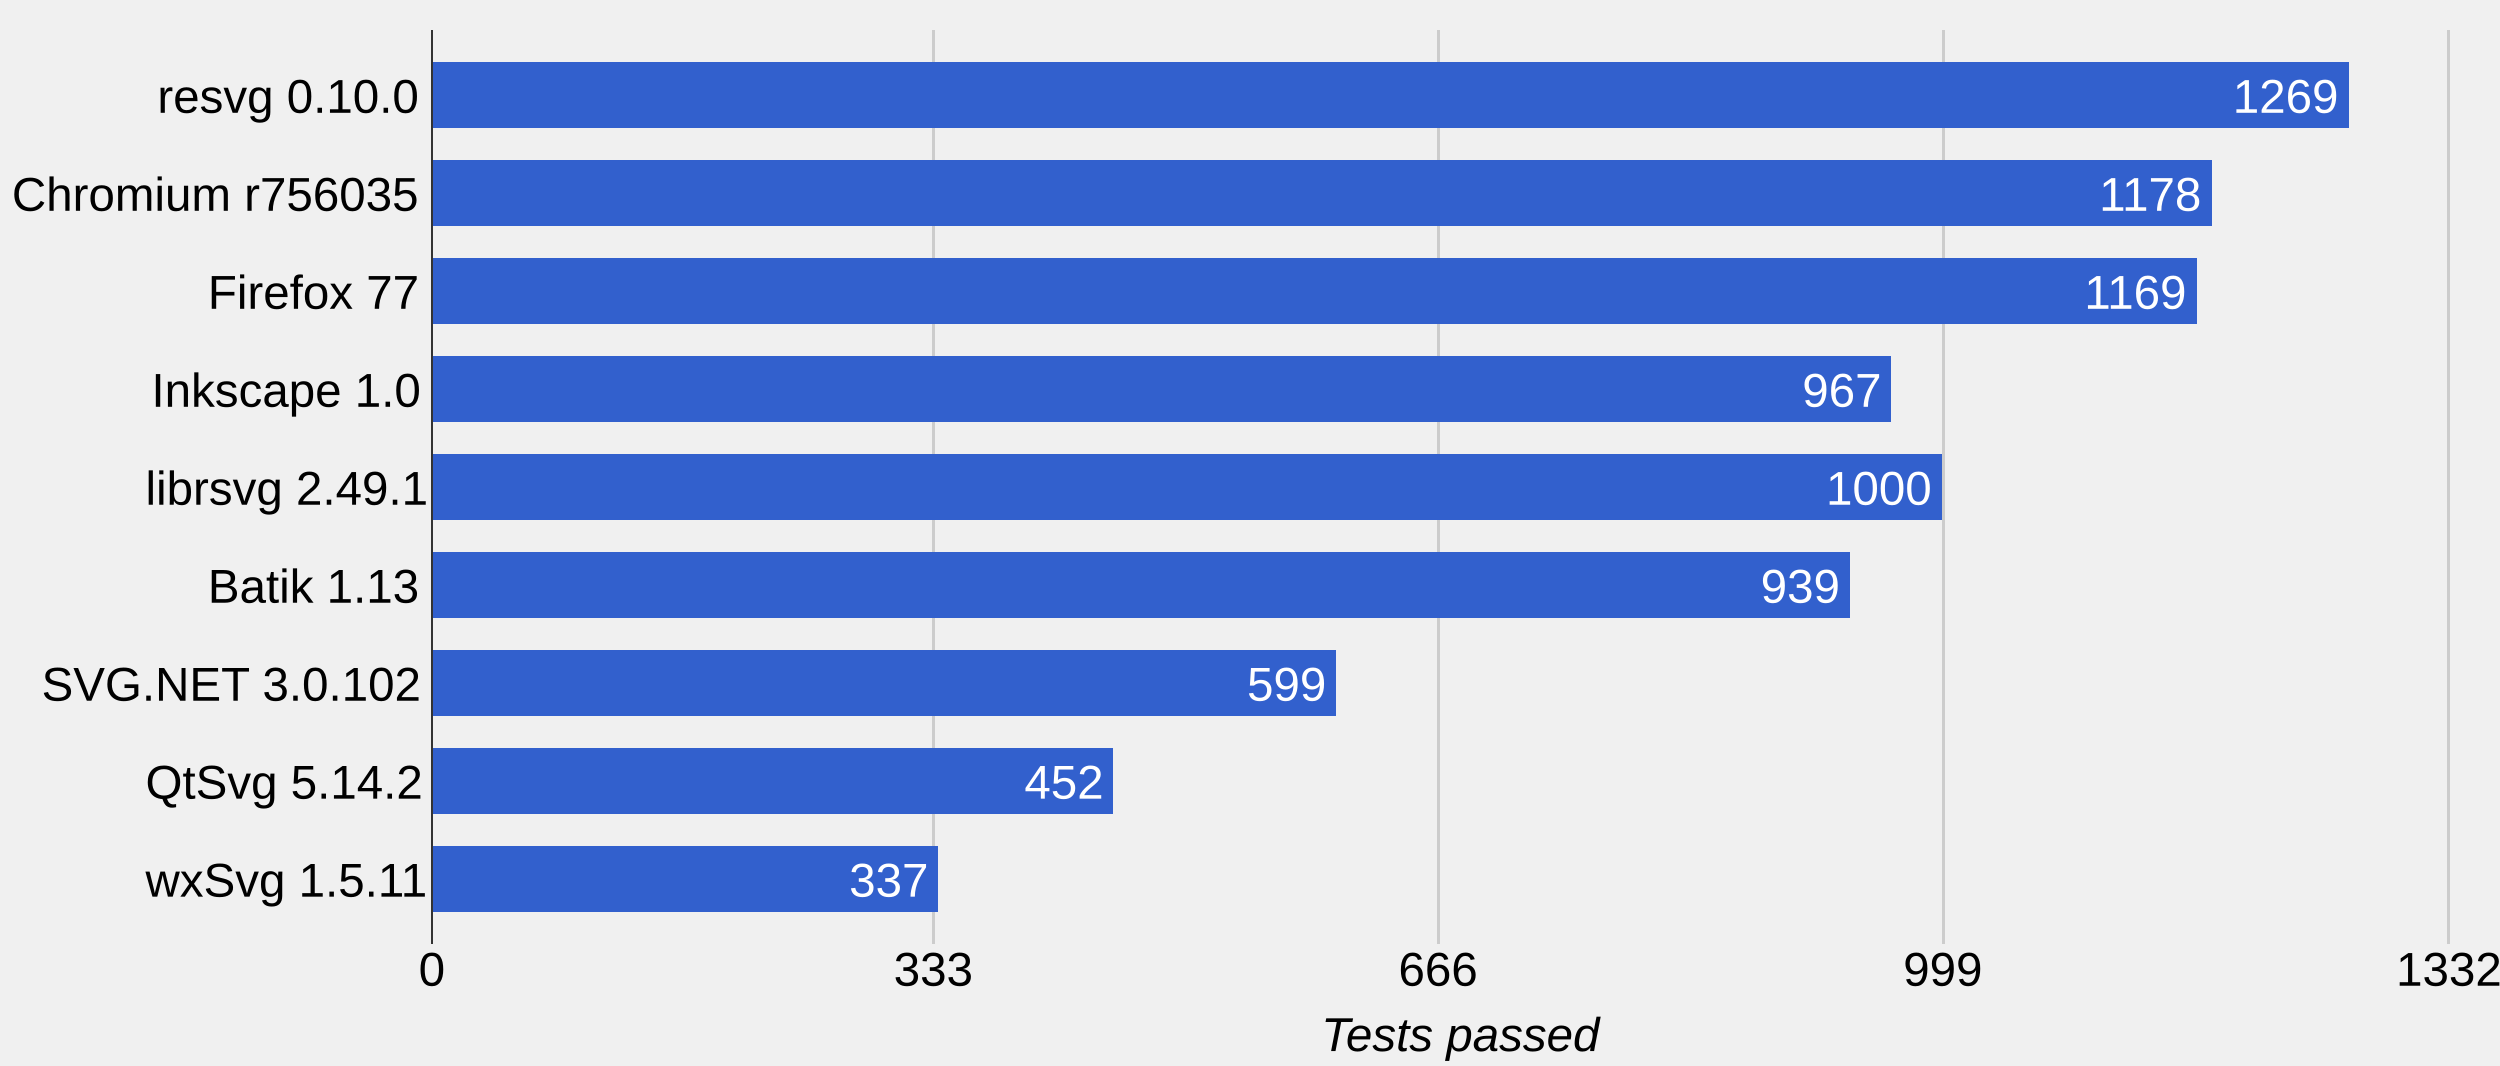
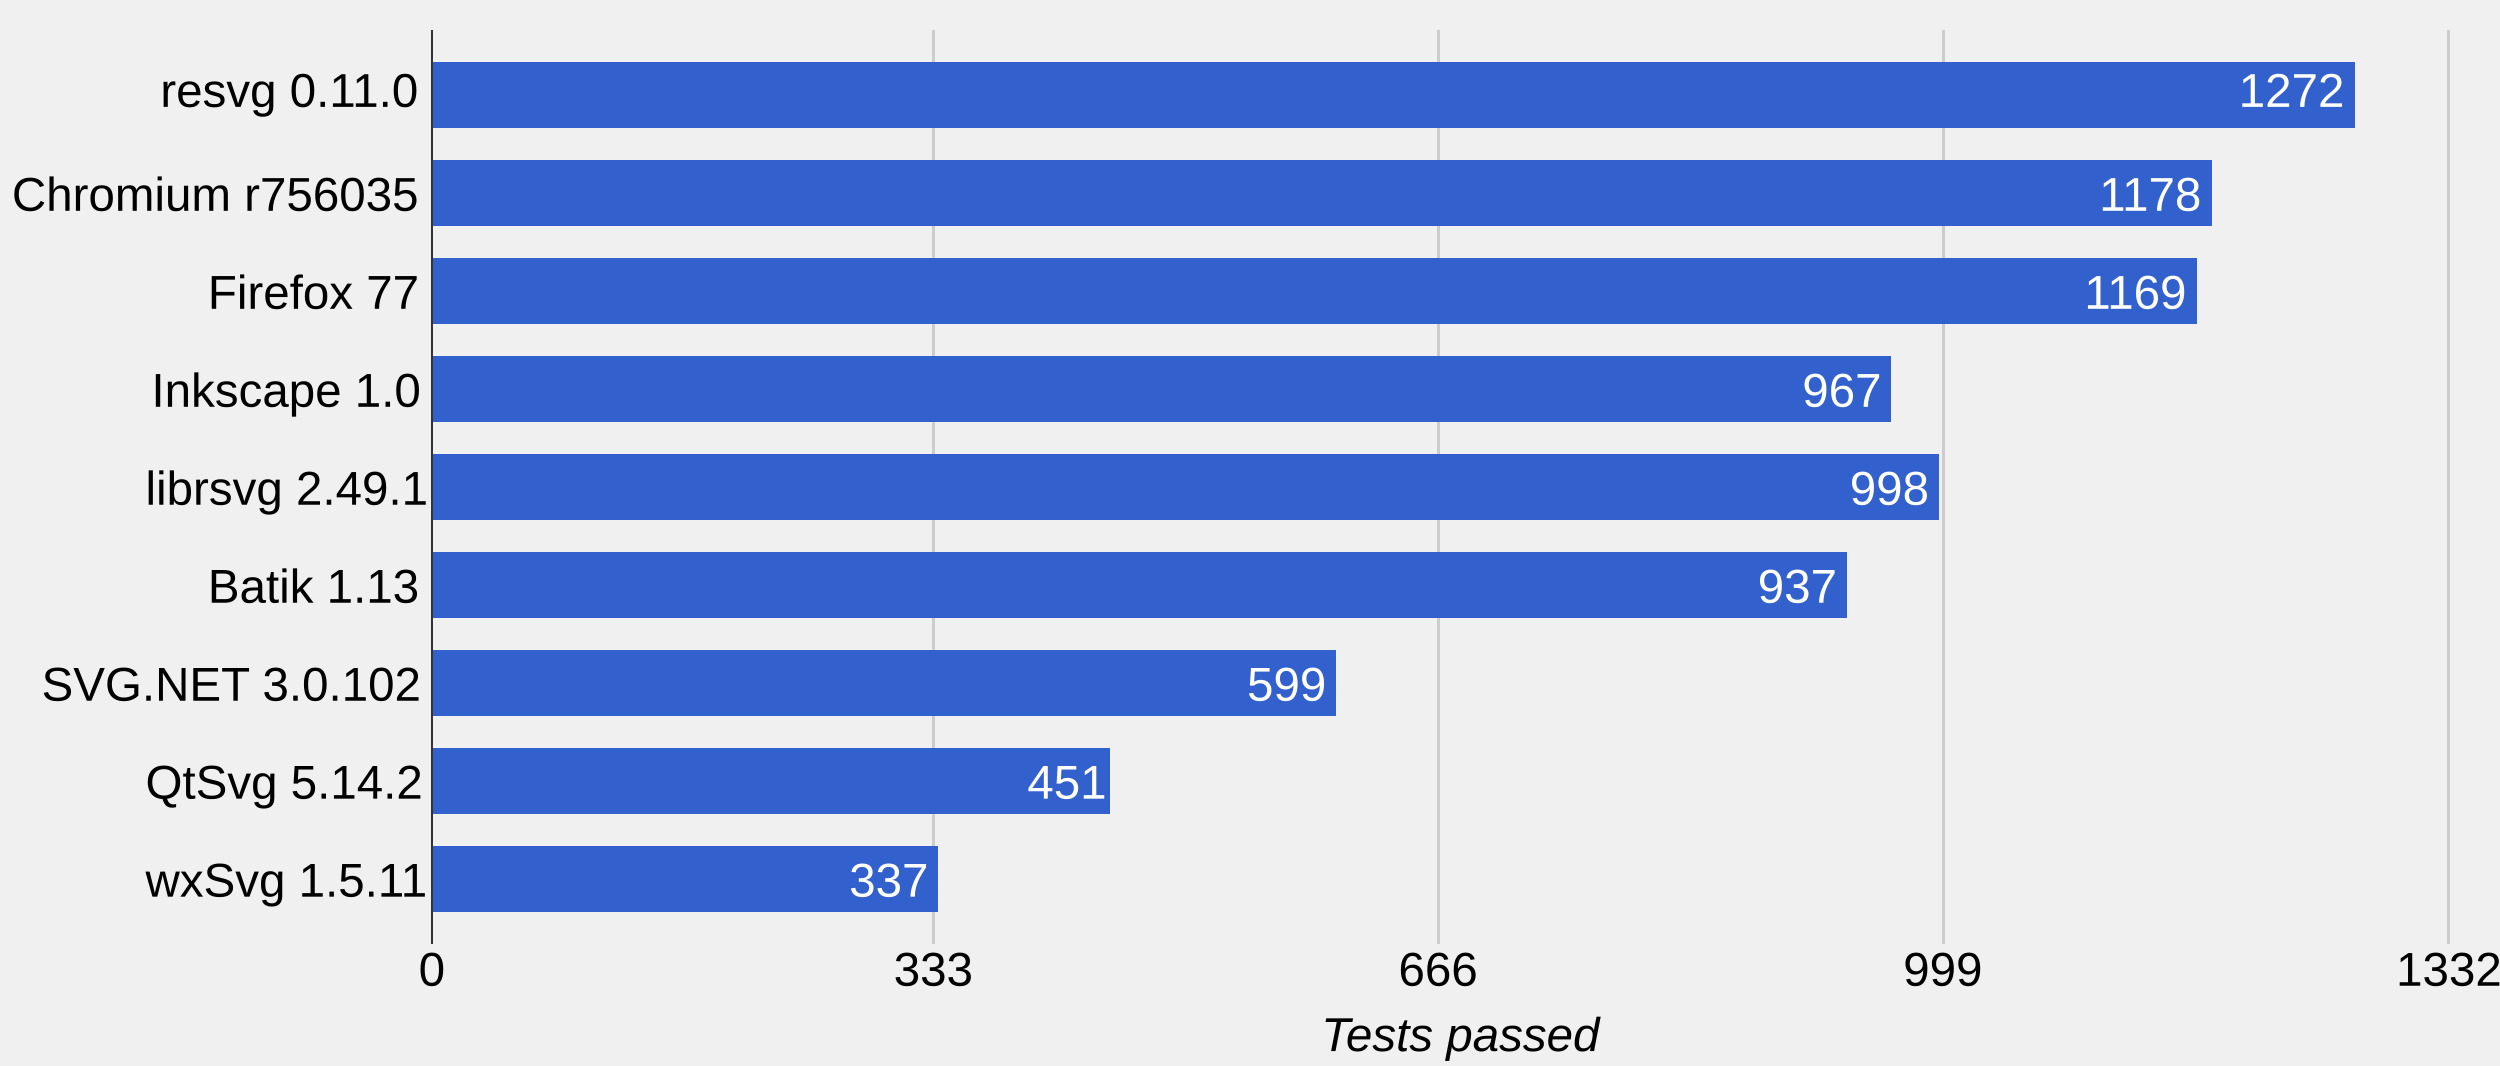
<svg xmlns="http://www.w3.org/2000/svg" height="359" shape-rendering="crispEdges" width="842">
-   <text font-family="Arial" font-size="16" x="53" y="38">resvg 0.10.0</text>
+   <text font-family="Arial" font-size="16" x="54" y="36">resvg 0.11.0</text>
  <text font-family="Arial" font-size="16" x="4" y="71">Chromium r756035</text>
  <text font-family="Arial" font-size="16" x="70" y="104">Firefox 77</text>
  <text font-family="Arial" font-size="16" x="51" y="137">Inkscape 1.0</text>
  <text font-family="Arial" font-size="16" x="49" y="170">librsvg 2.49.1</text>
  <text font-family="Arial" font-size="16" x="70" y="203">Batik 1.13</text>
  <text font-family="Arial" font-size="16" x="14" y="236">SVG.NET 3.0.102</text>
  <text font-family="Arial" font-size="16" x="49" y="269">QtSvg 5.14.2</text>
  <text font-family="Arial" font-size="16" x="49" y="302">wxSvg 1.5.11</text>
  <rect fill="#ccc" height="308" width="1" x="145" y="10" />
  <text fill="#000" font-family="Arial" font-size="16" x="141" y="332">0</text>
  <rect fill="#ccc" height="308" width="1" x="314" y="10" />
  <text fill="#000" font-family="Arial" font-size="16" x="301" y="332">333</text>
  <rect fill="#ccc" height="308" width="1" x="484" y="10" />
  <text fill="#000" font-family="Arial" font-size="16" x="471" y="332">666</text>
  <rect fill="#ccc" height="308" width="1" x="654" y="10" />
  <text fill="#000" font-family="Arial" font-size="16" x="641" y="332">999</text>
  <rect fill="#ccc" height="308" width="1" x="824" y="10" />
  <text fill="#000" font-family="Arial" font-size="16" x="807" y="332">1332</text>
-   <rect fill="#3260cd" height="22" width="646" x="145" y="21" />
-   <text fill="#fff" font-family="Arial" font-size="16" x="752" y="38">1269</text>
+   <rect fill="#3260cd" height="22" width="648" x="145" y="21" />
+   <text fill="#fff" font-family="Arial" font-size="16" x="754" y="36">1272</text>
  <rect fill="#3260cd" height="22" width="600" x="145" y="54" />
  <text fill="#fff" font-family="Arial" font-size="16" x="707" y="71">1178</text>
  <rect fill="#3260cd" height="22" width="595" x="145" y="87" />
  <text fill="#fff" font-family="Arial" font-size="16" x="702" y="104">1169</text>
  <rect fill="#3260cd" height="22" width="492" x="145" y="120" />
  <text fill="#fff" font-family="Arial" font-size="16" x="607" y="137">967</text>
-   <rect fill="#3260cd" height="22" width="509" x="145" y="153" />
-   <text fill="#fff" font-family="Arial" font-size="16" x="615" y="170">1000</text>
-   <rect fill="#3260cd" height="22" width="478" x="145" y="186" />
-   <text fill="#fff" font-family="Arial" font-size="16" x="593" y="203">939</text>
+   <rect fill="#3260cd" height="22" width="508" x="145" y="153" />
+   <text fill="#fff" font-family="Arial" font-size="16" x="623" y="170">998</text>
+   <rect fill="#3260cd" height="22" width="477" x="145" y="186" />
+   <text fill="#fff" font-family="Arial" font-size="16" x="592" y="203">937</text>
  <rect fill="#3260cd" height="22" width="305" x="145" y="219" />
  <text fill="#fff" font-family="Arial" font-size="16" x="420" y="236">599</text>
-   <rect fill="#3260cd" height="22" width="230" x="145" y="252" />
-   <text fill="#fff" font-family="Arial" font-size="16" x="345" y="269">452</text>
+   <rect fill="#3260cd" height="22" width="229" x="145" y="252" />
+   <text fill="#fff" font-family="Arial" font-size="16" x="346" y="269">451</text>
  <rect fill="#3260cd" height="22" width="171" x="145" y="285" />
  <text fill="#fff" font-family="Arial" font-size="16" x="286" y="302">337</text>
  <rect fill="#333" height="308" width="1" x="145" y="10" />
  <text font-family="Arial" font-size="16" font-style="italic" x="445" y="354">Tests passed</text>
</svg>
